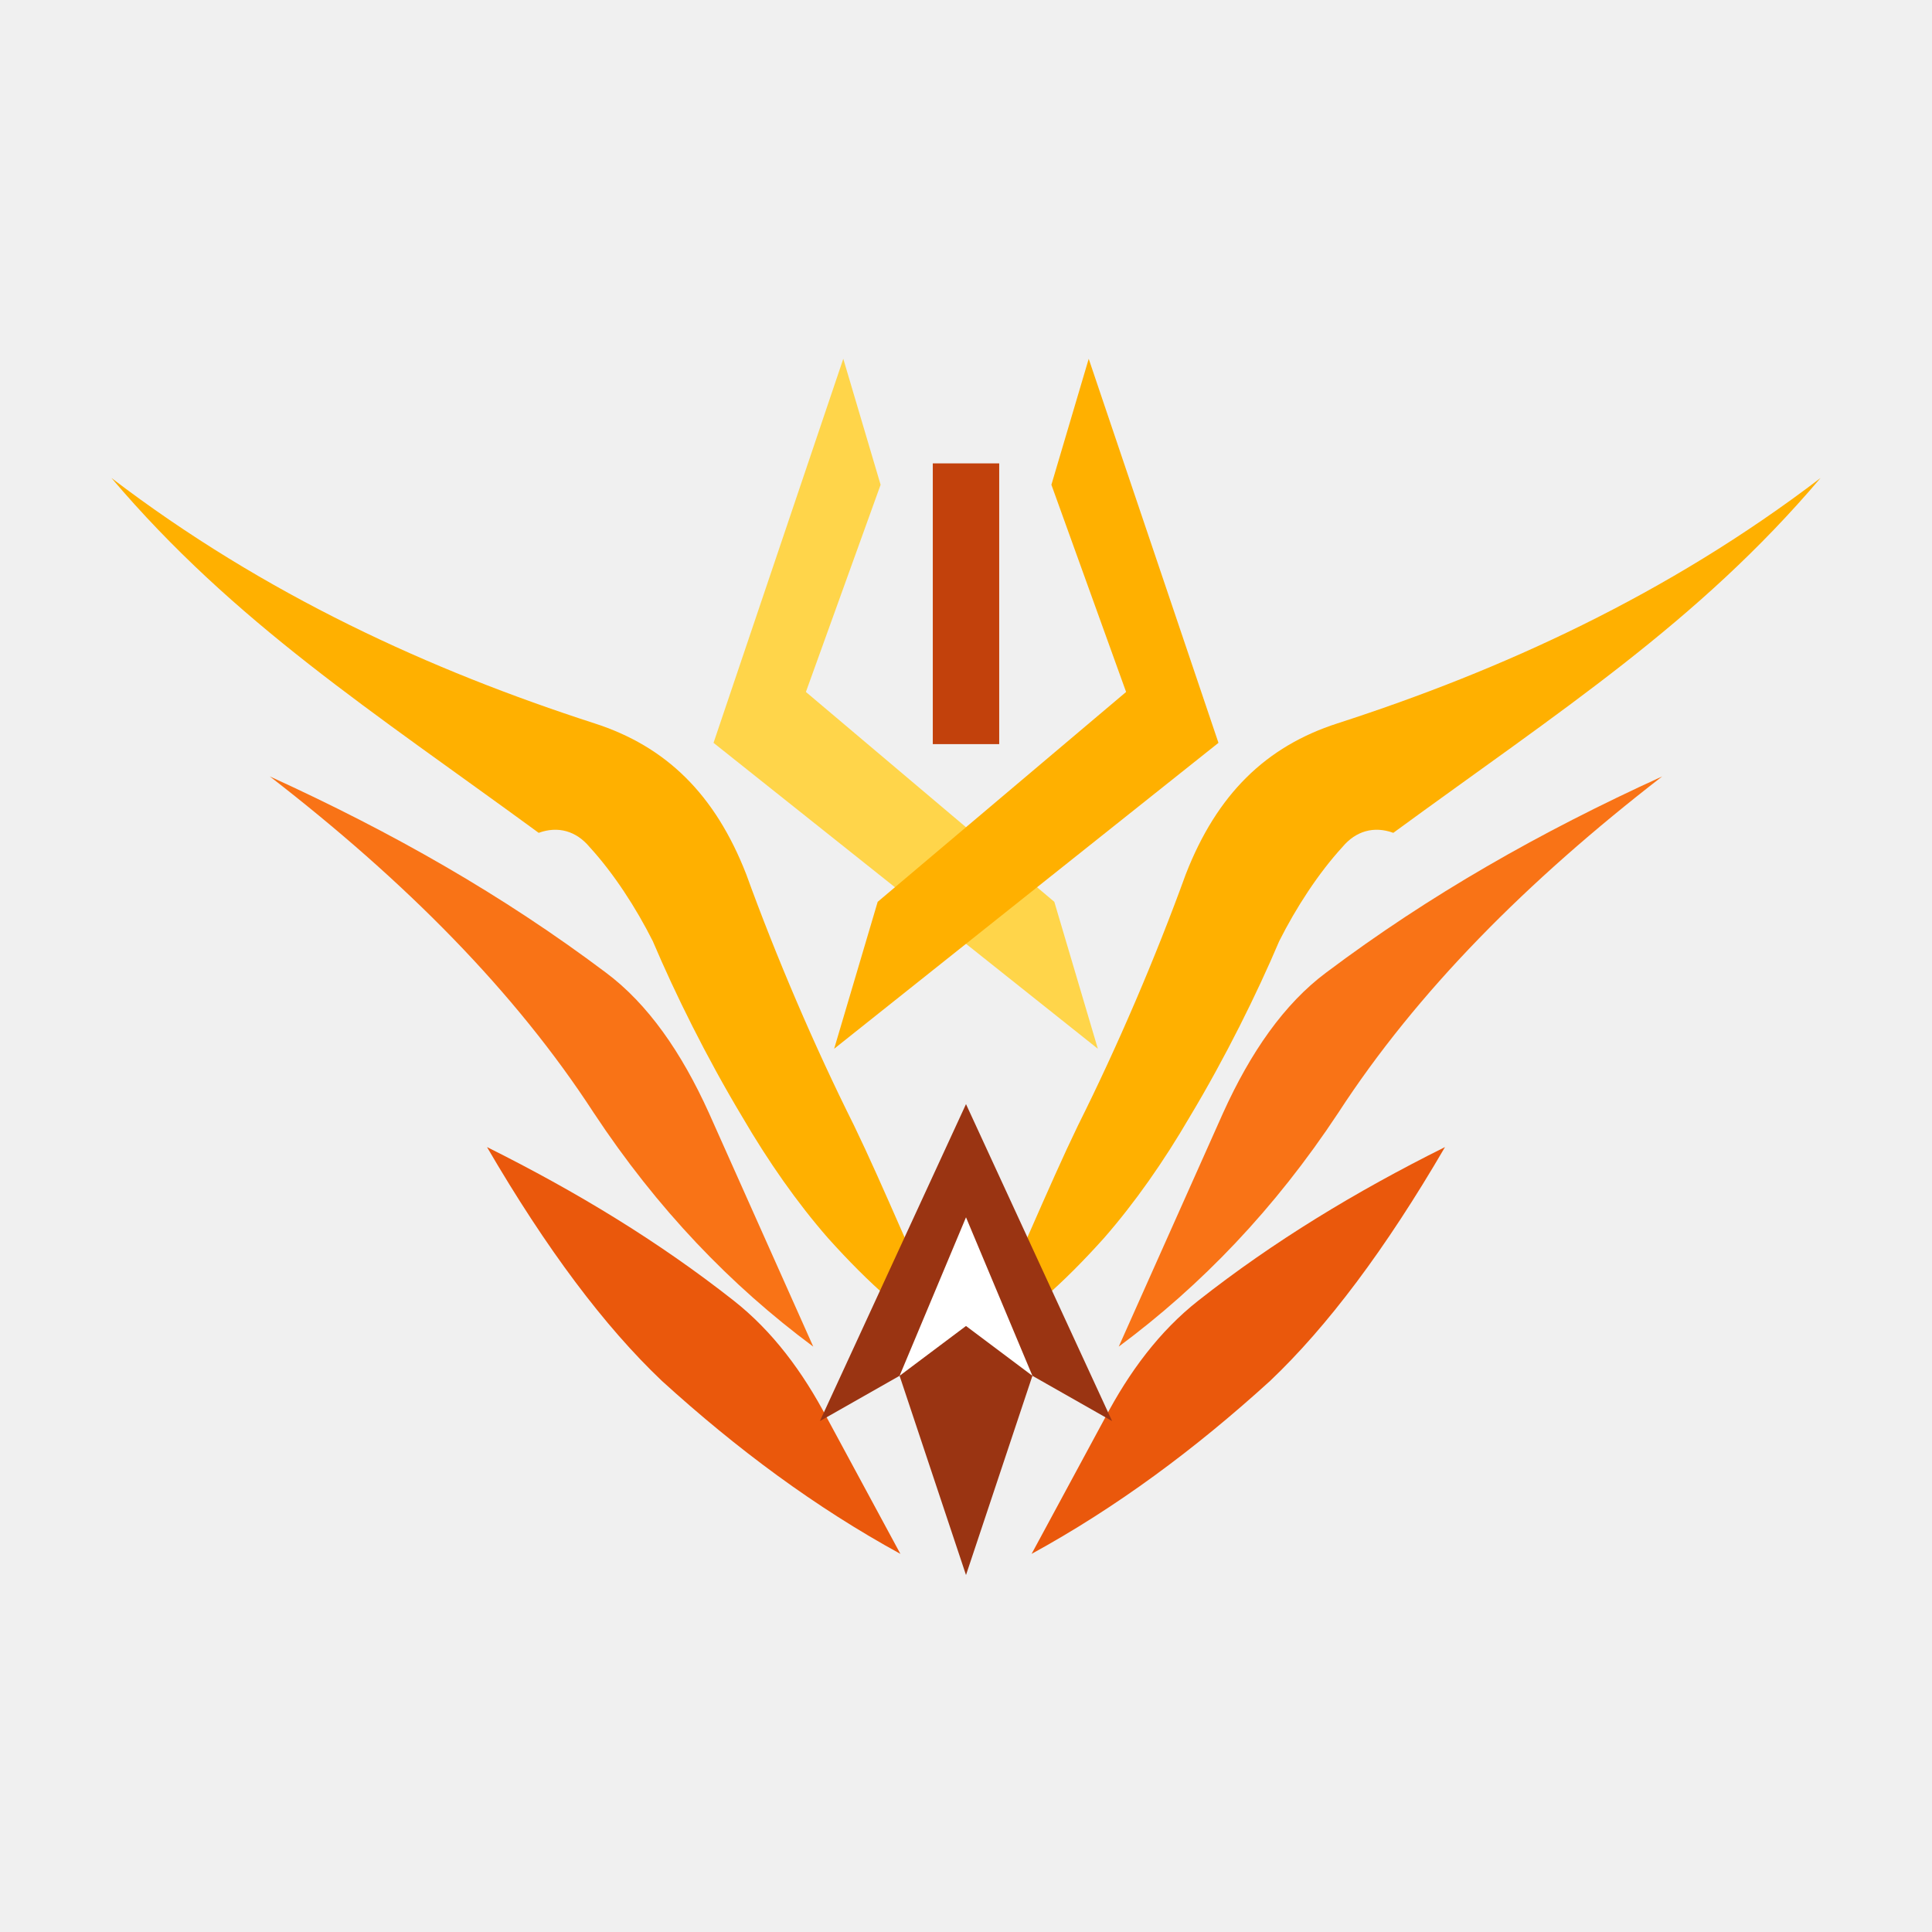
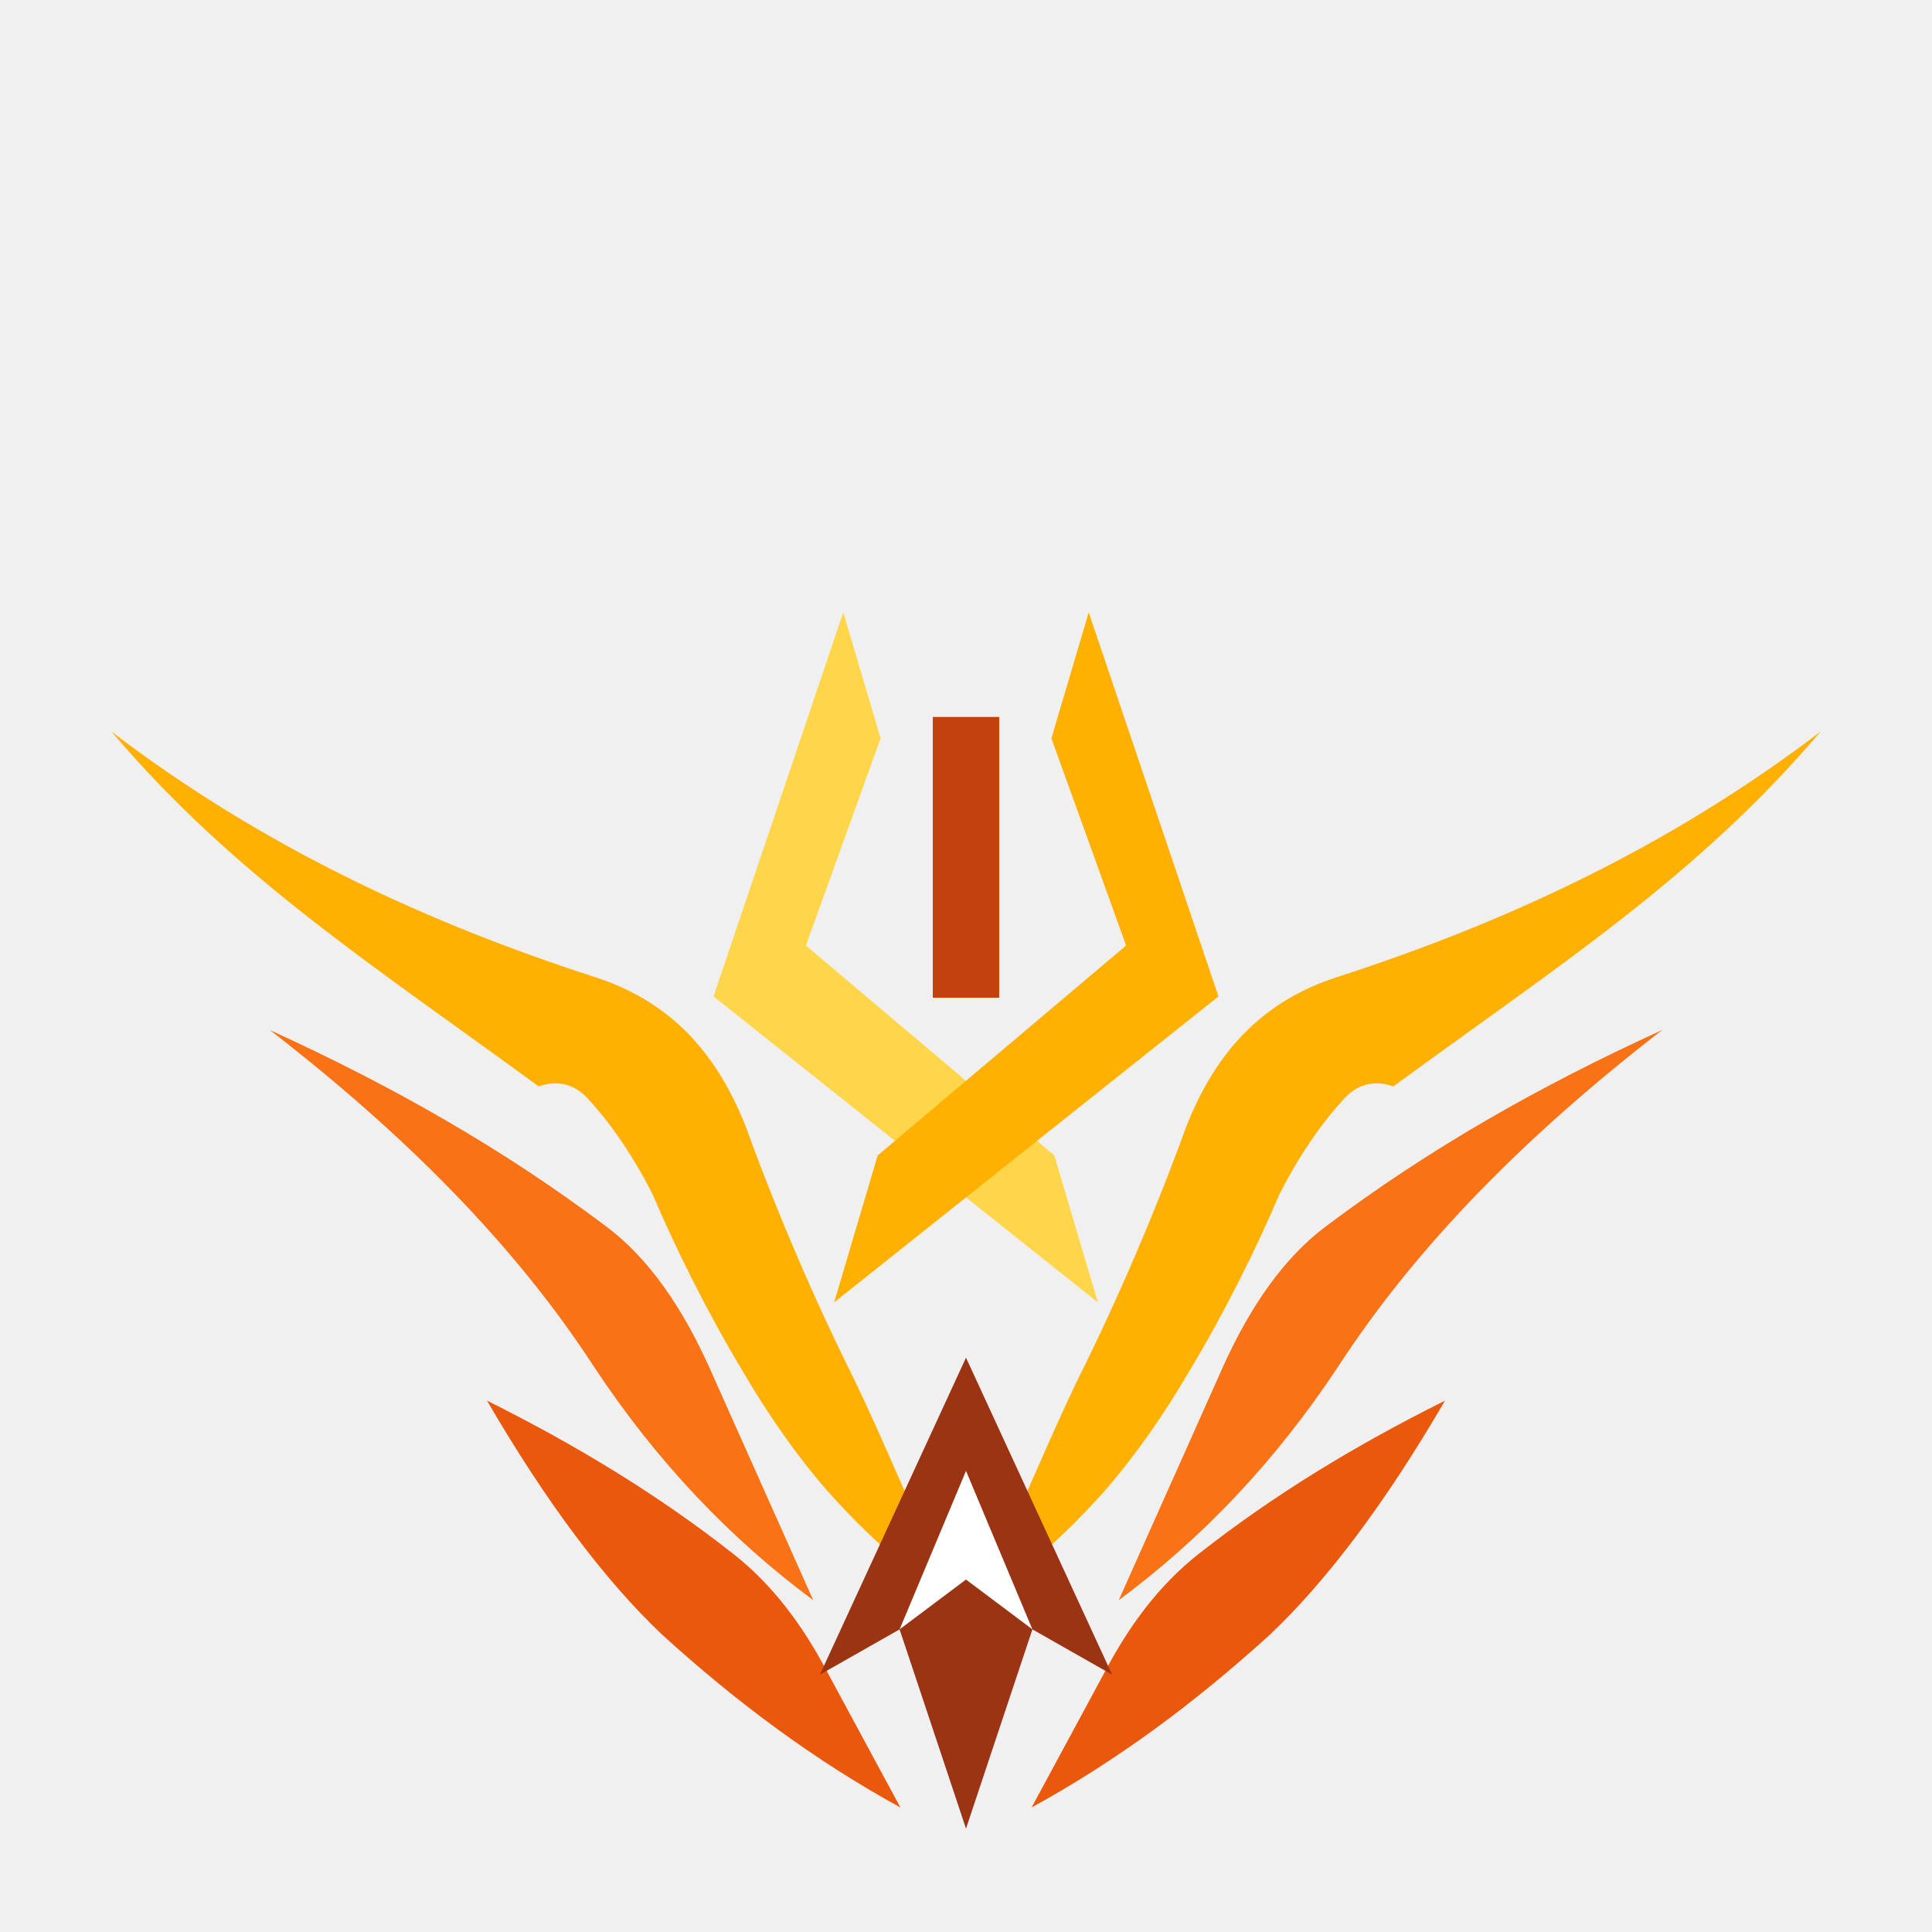
<svg xmlns="http://www.w3.org/2000/svg" viewBox="0 0 1024 1024" width="1024" height="1024" role="img" aria-label="MemLang icon">
  <defs>
    <style>
      .wing-main { fill: #FFB000; }
      .wing-mid { fill: #F97316; }
      .wing-low { fill: #EA580C; }
      .center-raised { fill: #FFD54A; }
      .center-main { fill: #FFB000; }
      .center-deep { fill: #C2410C; }
      .arrow { fill: #9A3412; }
      .cut { fill: #FFFFFF; }
    </style>
  </defs>
  <rect id="icon-canvas" x="0" y="0" width="1024" height="1024" fill="none" />
-   <g id="logo" transform="translate(512 512) scale(0.88 1.2) translate(-512 -512) translate(0 -112)">
+   <g id="logo" transform="translate(512 512) scale(0.88 1.2) translate(-512 -512)">
    <g id="wings">
      <g id="left-wing" transform="translate(-45 0) rotate(-15 512 500) translate(0 50)">
        <path id="left-wing-main" class="wing-main" d="M82 240 C158 314 246 372 335 420 C374 441 397 469 406 508 C414 548 426 592 440 632 C450 662 461 705 472 740 C450 724 430 701 412 676 C398 656 386 634 376 611 C362 580 351 548 344 522 C338 505 329 487 318 472 C312 463 302 458 290 458 C207 380 137 321 82 240 Z" />
        <path id="left-wing-mid" class="wing-mid" d="M140 392 C205 435 262 479 313 528 C334 548 348 574 357 604 L391 720 C350 681 316 637 290 586 C258 522 207 458 140 392 Z" />
        <path id="left-wing-low" class="wing-low" d="M224 584 C271 617 313 651 350 688 C369 707 382 729 391 753 L418 822 C374 789 335 752 299 711 C272 679 247 637 224 584 Z" />
      </g>
      <g id="right-wing" transform="translate(1024 0) scale(-1 1)">
        <g transform="translate(-45 0) rotate(-15 512 500) translate(0 50)">
          <path id="right-wing-main" class="wing-main" d="M82 240 C158 314 246 372 335 420 C374 441 397 469 406 508 C414 548 426 592 440 632 C450 662 461 705 472 740 C450 724 430 701 412 676 C398 656 386 634 376 611 C362 580 351 548 344 522 C338 505 329 487 318 472 C312 463 302 458 290 458 C207 380 137 321 82 240 Z" />
          <path id="right-wing-mid" class="wing-mid" d="M140 392 C205 435 262 479 313 528 C334 548 348 574 357 604 L391 720 C350 681 316 637 290 586 C258 522 207 458 140 392 Z" />
          <path id="right-wing-low" class="wing-low" d="M224 584 C271 617 313 651 350 688 C369 707 382 729 391 753 L418 822 C374 789 335 752 299 711 C272 679 247 637 224 584 Z" />
        </g>
      </g>
    </g>
    <g id="letter-c" transform="translate(0 90) rotate(-90 512 374)">
      <path id="c-lobe-left" class="center-raised" transform="rotate(-22 512 374)" d="M512 210 L640 346 L580 346 L512 270 L370 374 L300 374 Z" />
      <path id="c-lobe-right" class="center-main" transform="rotate(22 512 374)" d="M300 374 L370 374 L512 478 L580 402 L640 402 L512 538 Z" />
      <path id="c-center-bar" class="center-deep" d="M450 354 H574 V394 H450 Z" />
    </g>
    <g id="floating-arrow" transform="translate(0 35)">
      <path id="arrow-shape" class="arrow" d="M512 650 L600 790 L552 770 L512 858 L472 770 L424 790 Z" />
      <path id="arrow-inner-v" class="cut" d="M512 700 L552 770 L512 748 L472 770 Z" />
    </g>
  </g>
</svg>
